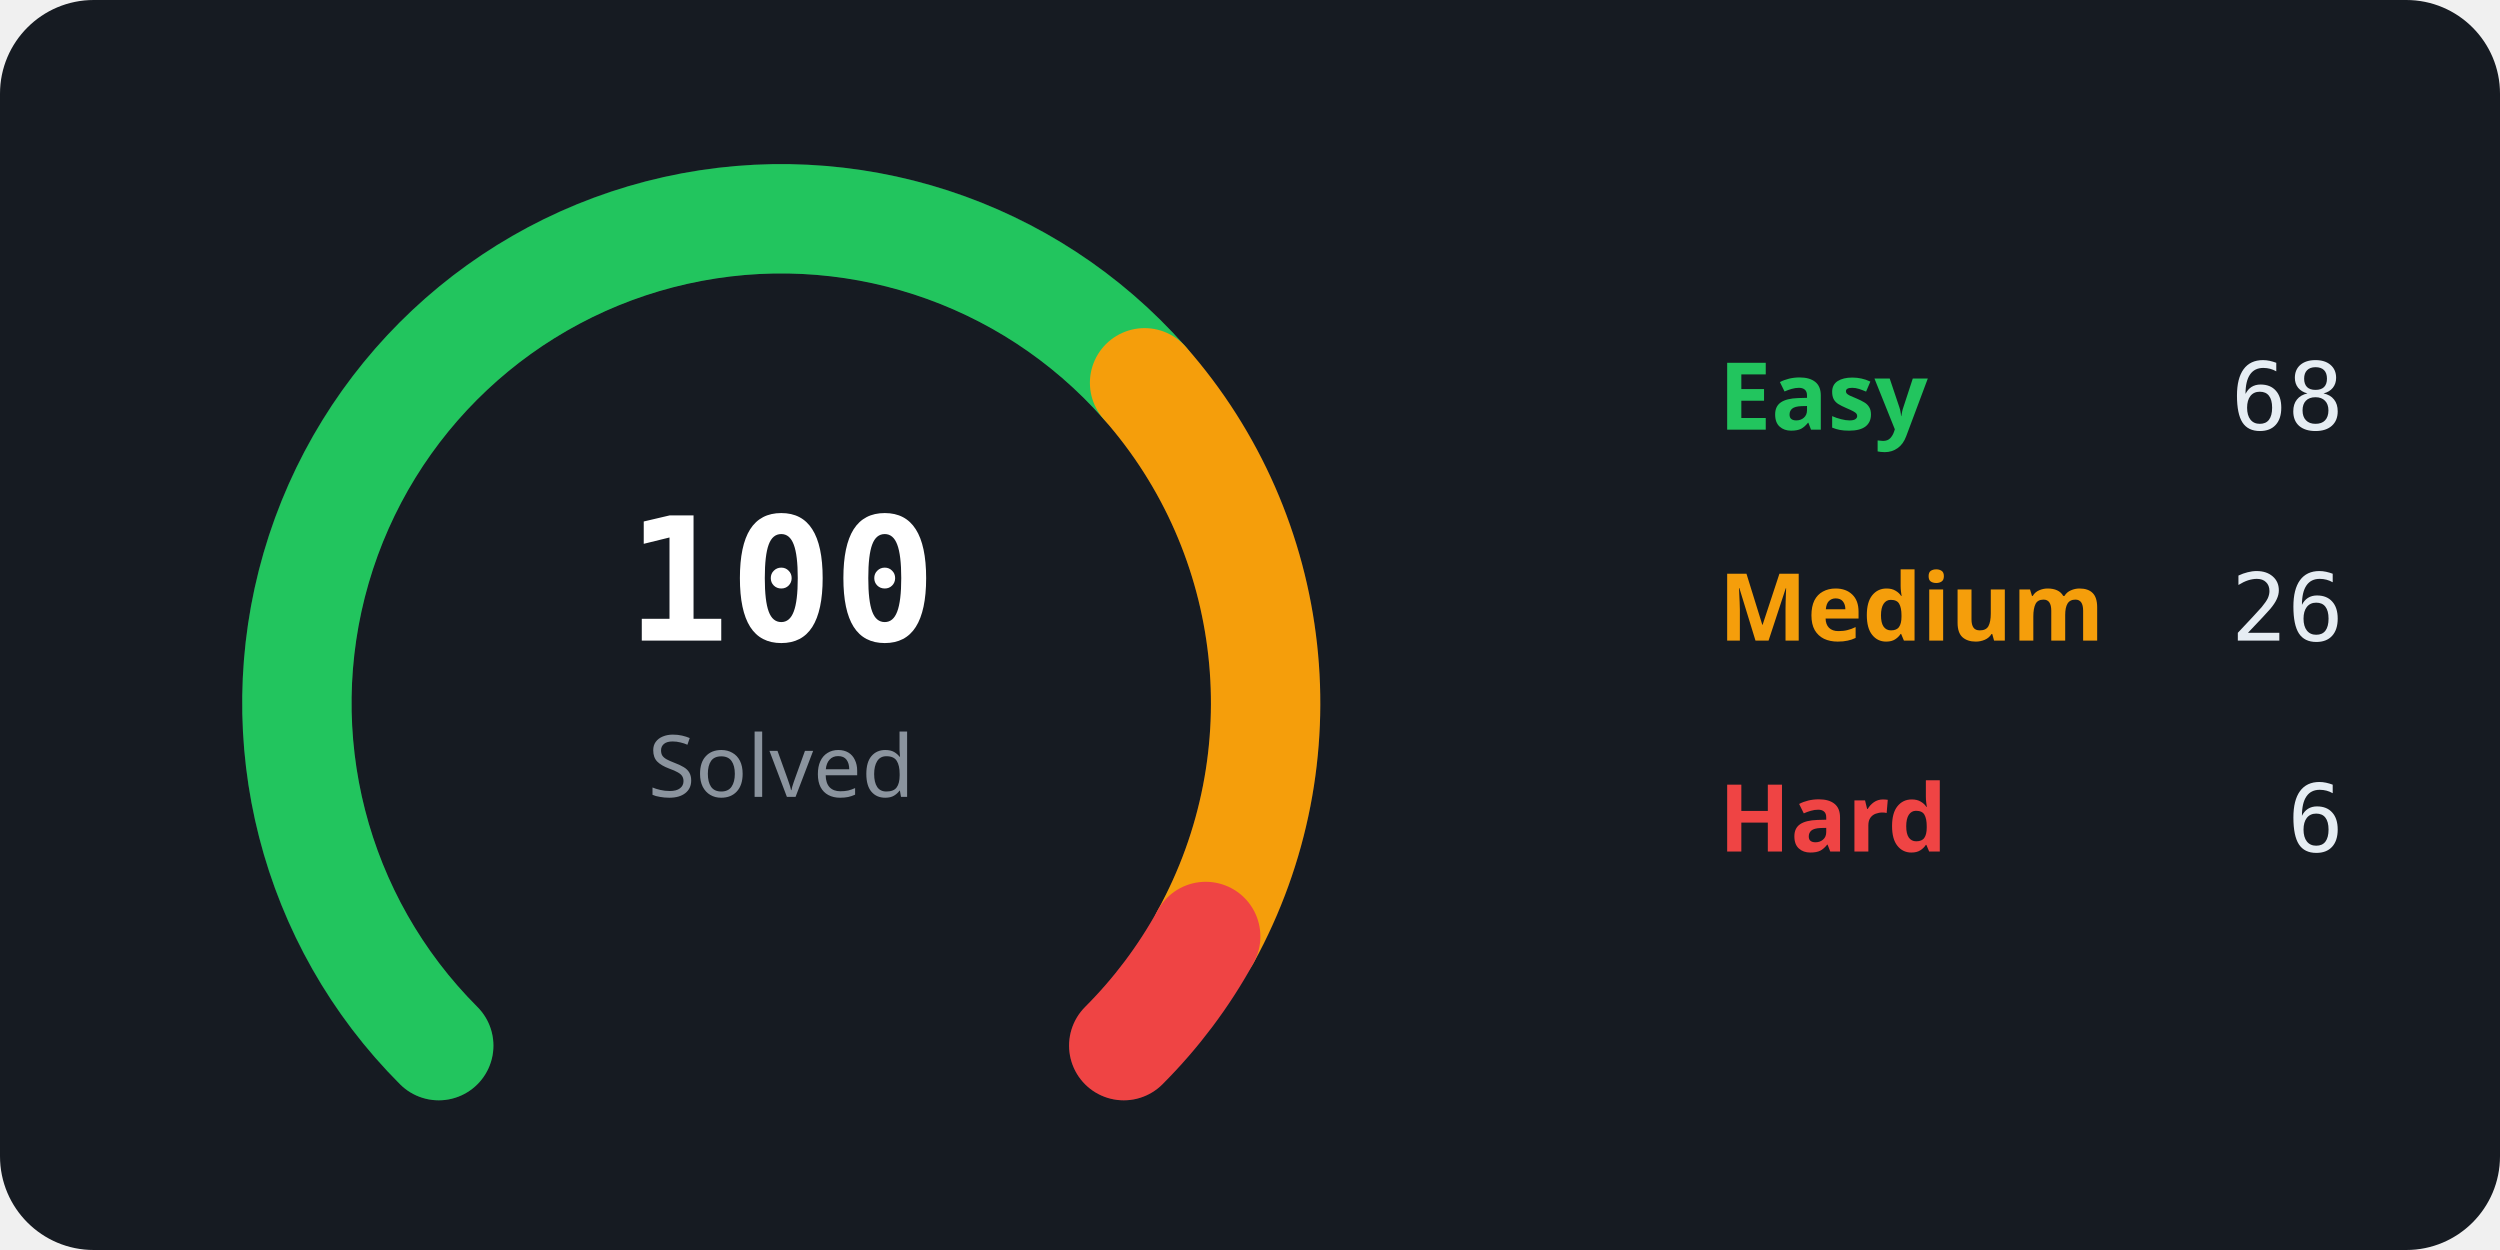
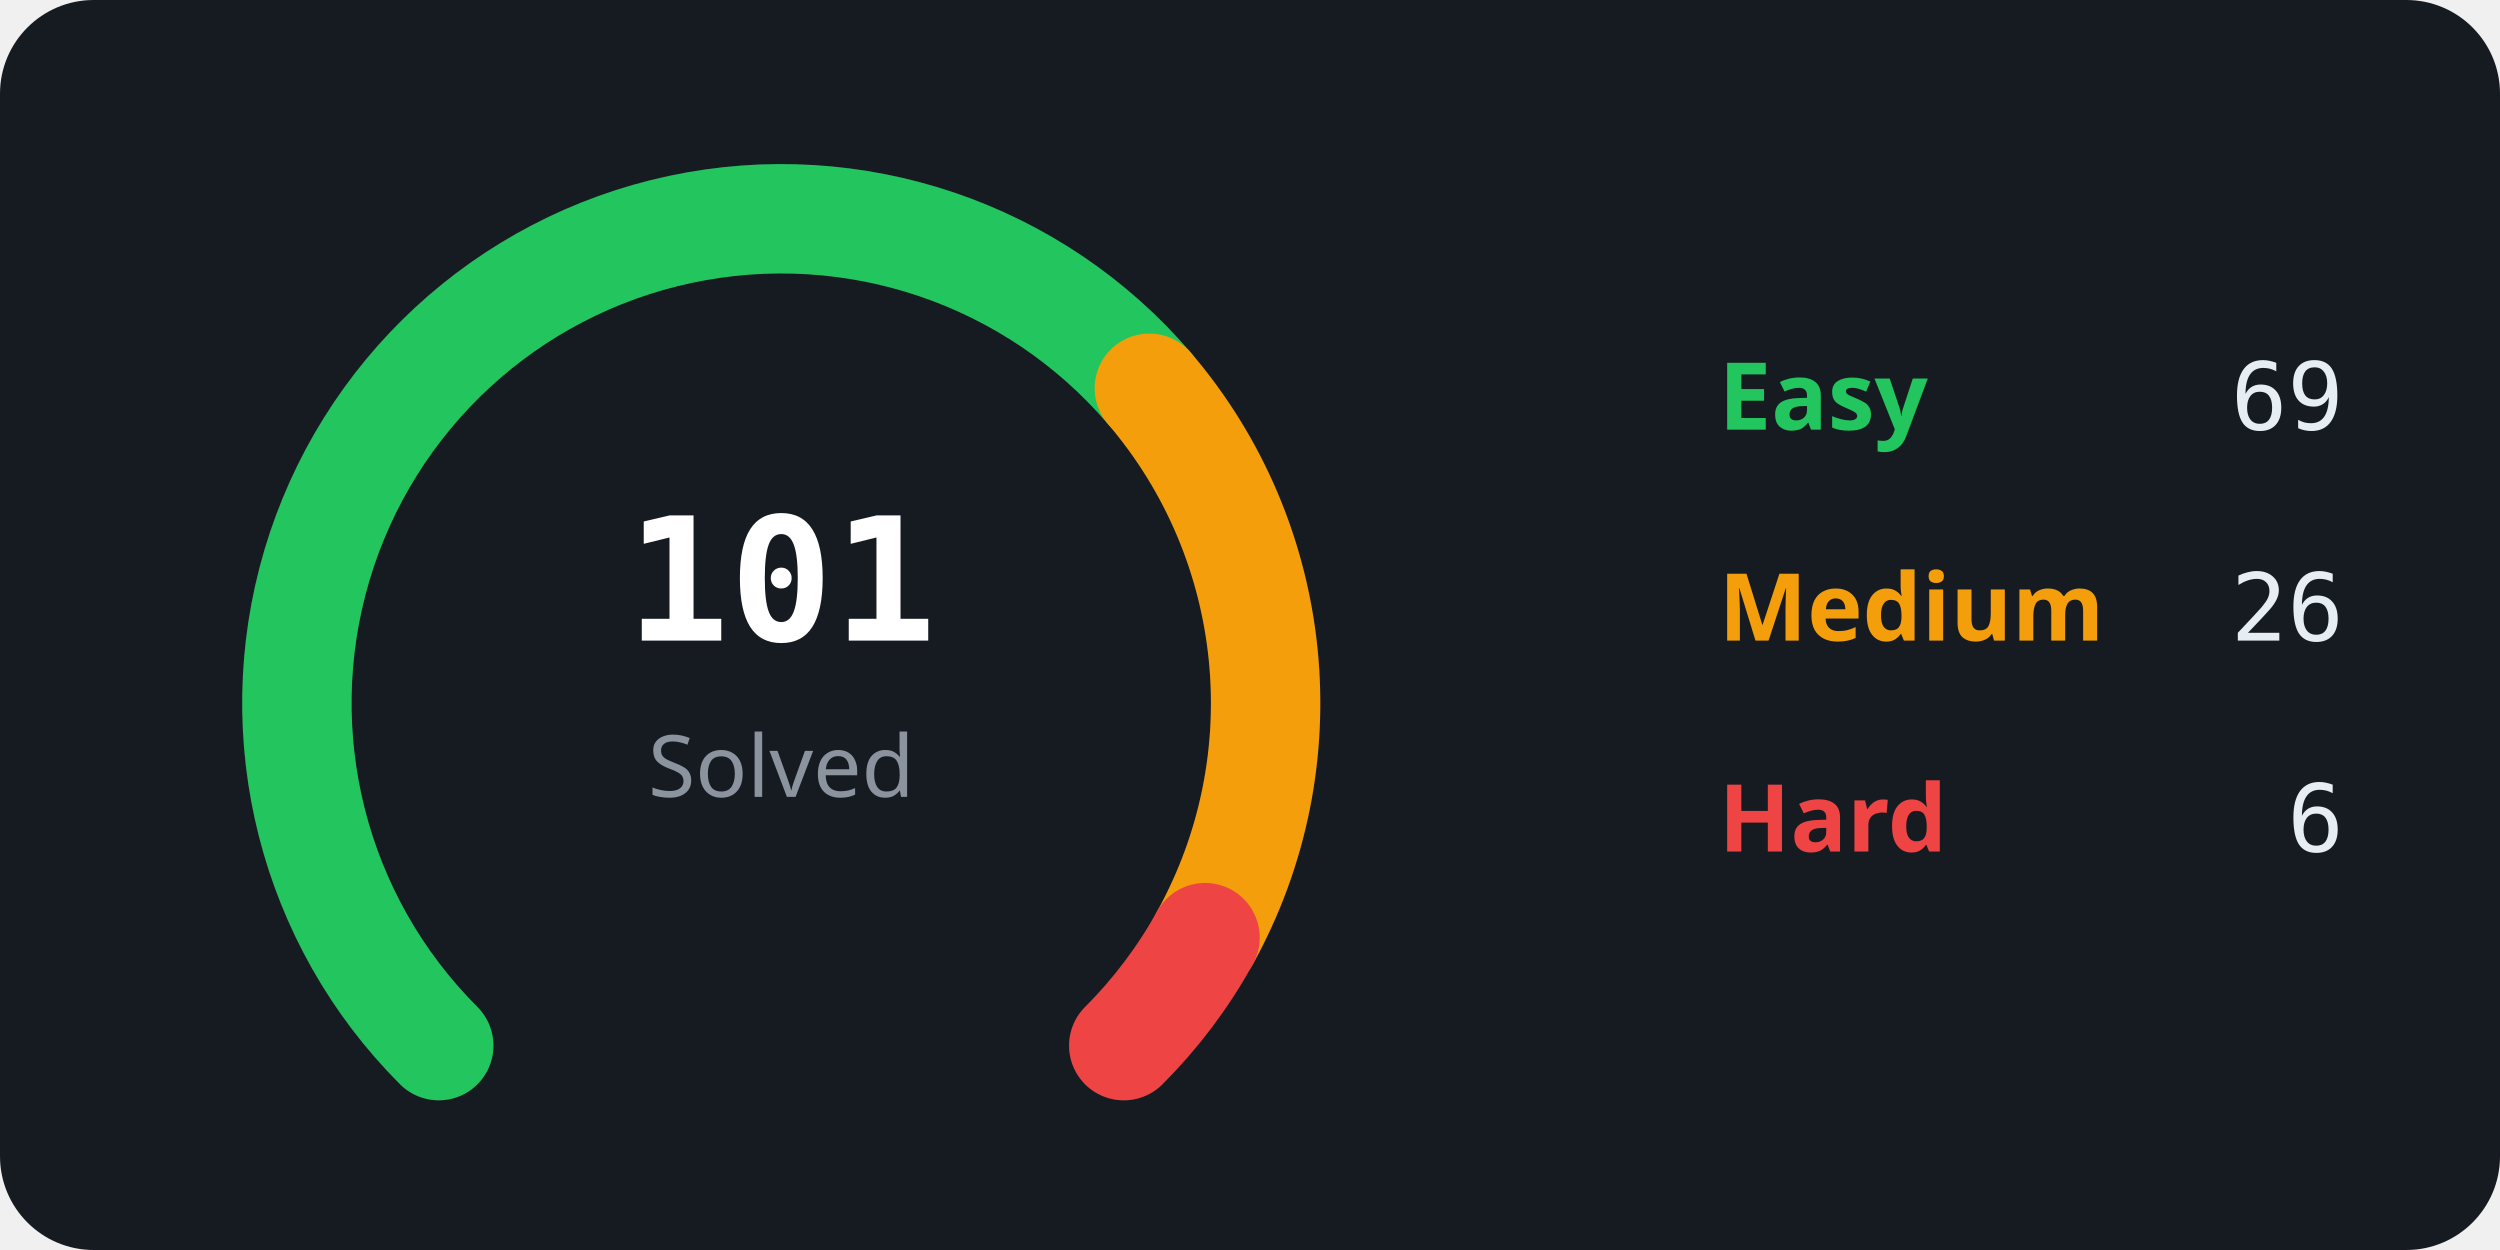
<svg xmlns="http://www.w3.org/2000/svg" width="320" height="160" viewBox="0 0 320 160">
  <rect width="320" height="160" rx="12" fill="#161b22" />
  <path d="M 56.159,133.841 A 62,62 0 1,1 143.841,133.841" stroke="#2d2d3d" stroke-width="14" fill="none" stroke-linecap="round" />
-   <path d="M 56.159,133.841 A 62,62 0 1,1 146.507,48.999" stroke="#22c55e" stroke-width="14" fill="none" stroke-linecap="round" />
-   <path d="M 146.507,48.999 A 62,62 0 0,1 154.331,119.869" stroke="#f59e0b" stroke-width="14" fill="none" stroke-linecap="round" />
-   <path d="M 154.331,119.869 A 62,62 0 0,1 143.841,133.841" stroke="#ef4444" stroke-width="14" fill="none" stroke-linecap="round" />
-   <text x="100" y="82" text-anchor="middle" fill="white" font-size="22" font-weight="bold" font-family="monospace">100</text>
+   <path d="M 56.159,133.841 A 62,62 0 1,1 147.114,49.698" stroke="#22c55e" stroke-width="14" fill="none" stroke-linecap="round" />
+   <path d="M 147.114,49.698 A 62,62 0 0,1 154.247,120.021" stroke="#f59e0b" stroke-width="14" fill="none" stroke-linecap="round" />
+   <path d="M 154.247,120.021 A 62,62 0 0,1 143.841,133.841" stroke="#ef4444" stroke-width="14" fill="none" stroke-linecap="round" />
+   <text x="100" y="82" text-anchor="middle" fill="white" font-size="22" font-weight="bold" font-family="monospace">101</text>
  <text x="100" y="102" text-anchor="middle" fill="#8b949e" font-size="11" font-family="sans-serif">Solved</text>
  <text x="220" y="55" fill="#22c55e" font-size="12" font-weight="bold" font-family="sans-serif">Easy</text>
-   <text x="300" y="55" fill="#e6edf3" font-size="12" font-family="monospace" text-anchor="end">68</text>
+   <text x="300" y="55" fill="#e6edf3" font-size="12" font-family="monospace" text-anchor="end">69</text>
  <text x="220" y="82" fill="#f59e0b" font-size="12" font-weight="bold" font-family="sans-serif">Medium</text>
  <text x="300" y="82" fill="#e6edf3" font-size="12" font-family="monospace" text-anchor="end">26</text>
  <text x="220" y="109" fill="#ef4444" font-size="12" font-weight="bold" font-family="sans-serif">Hard</text>
  <text x="300" y="109" fill="#e6edf3" font-size="12" font-family="monospace" text-anchor="end">6</text>
</svg>
